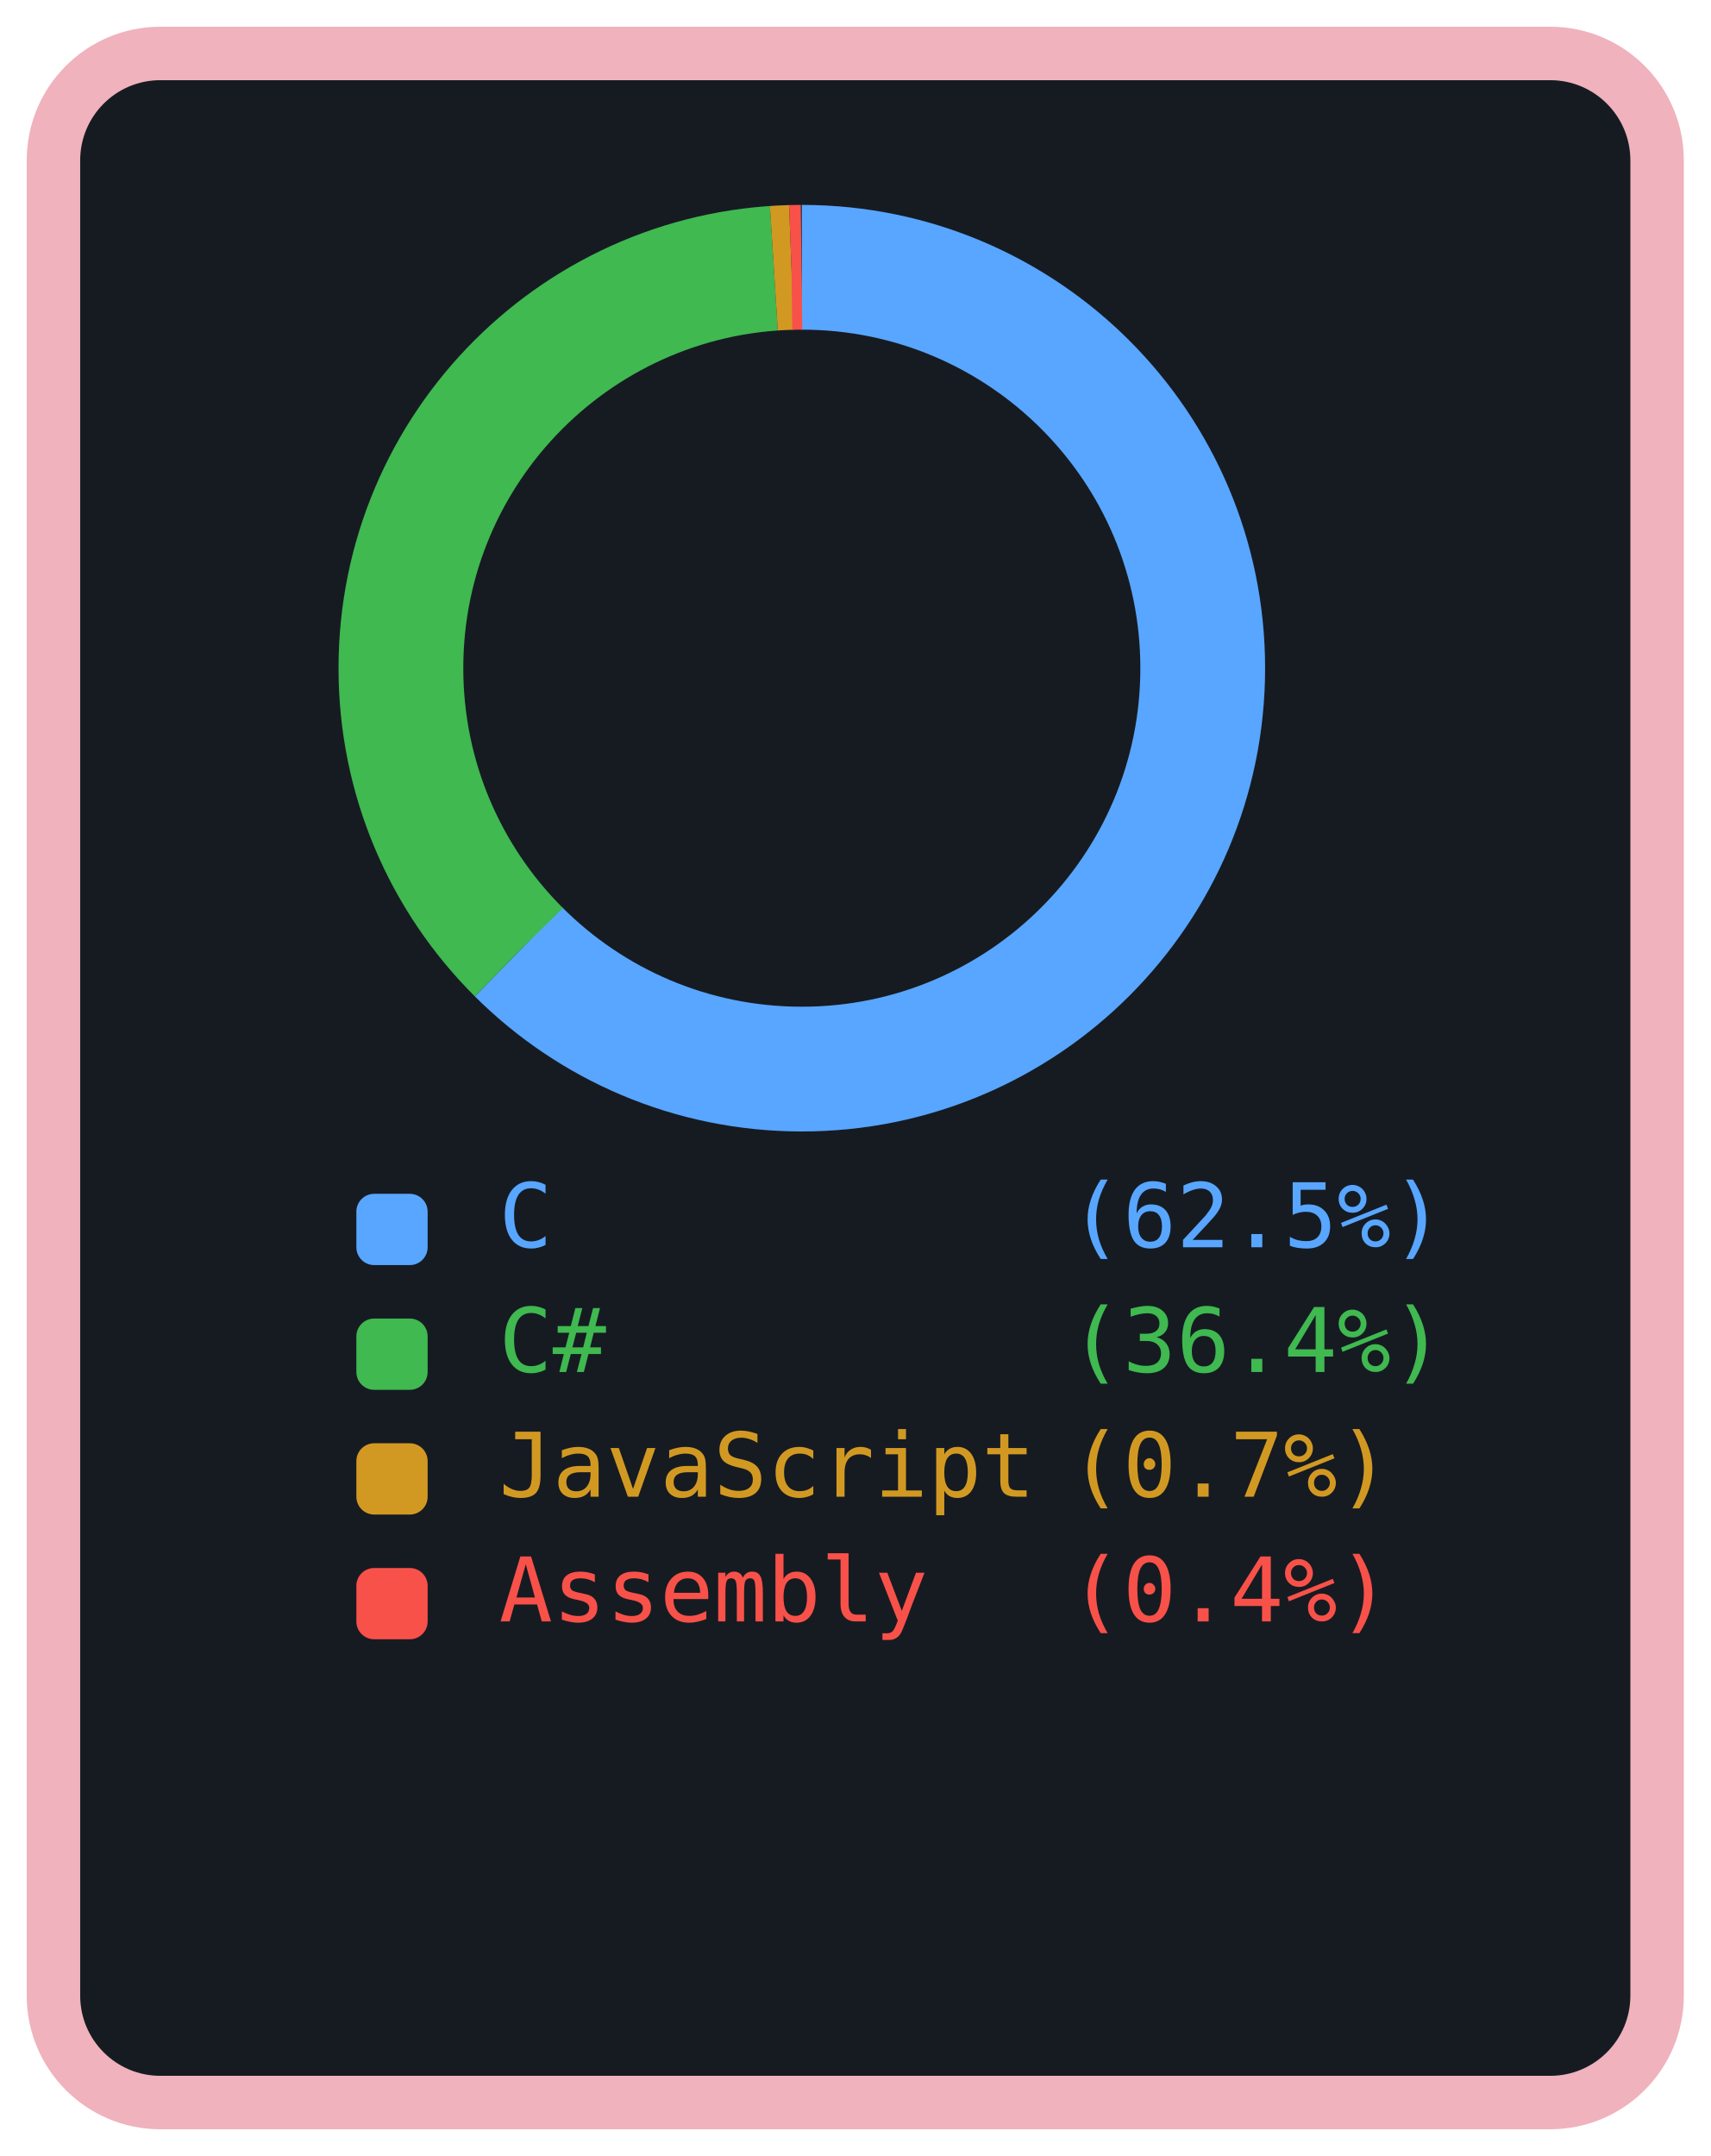
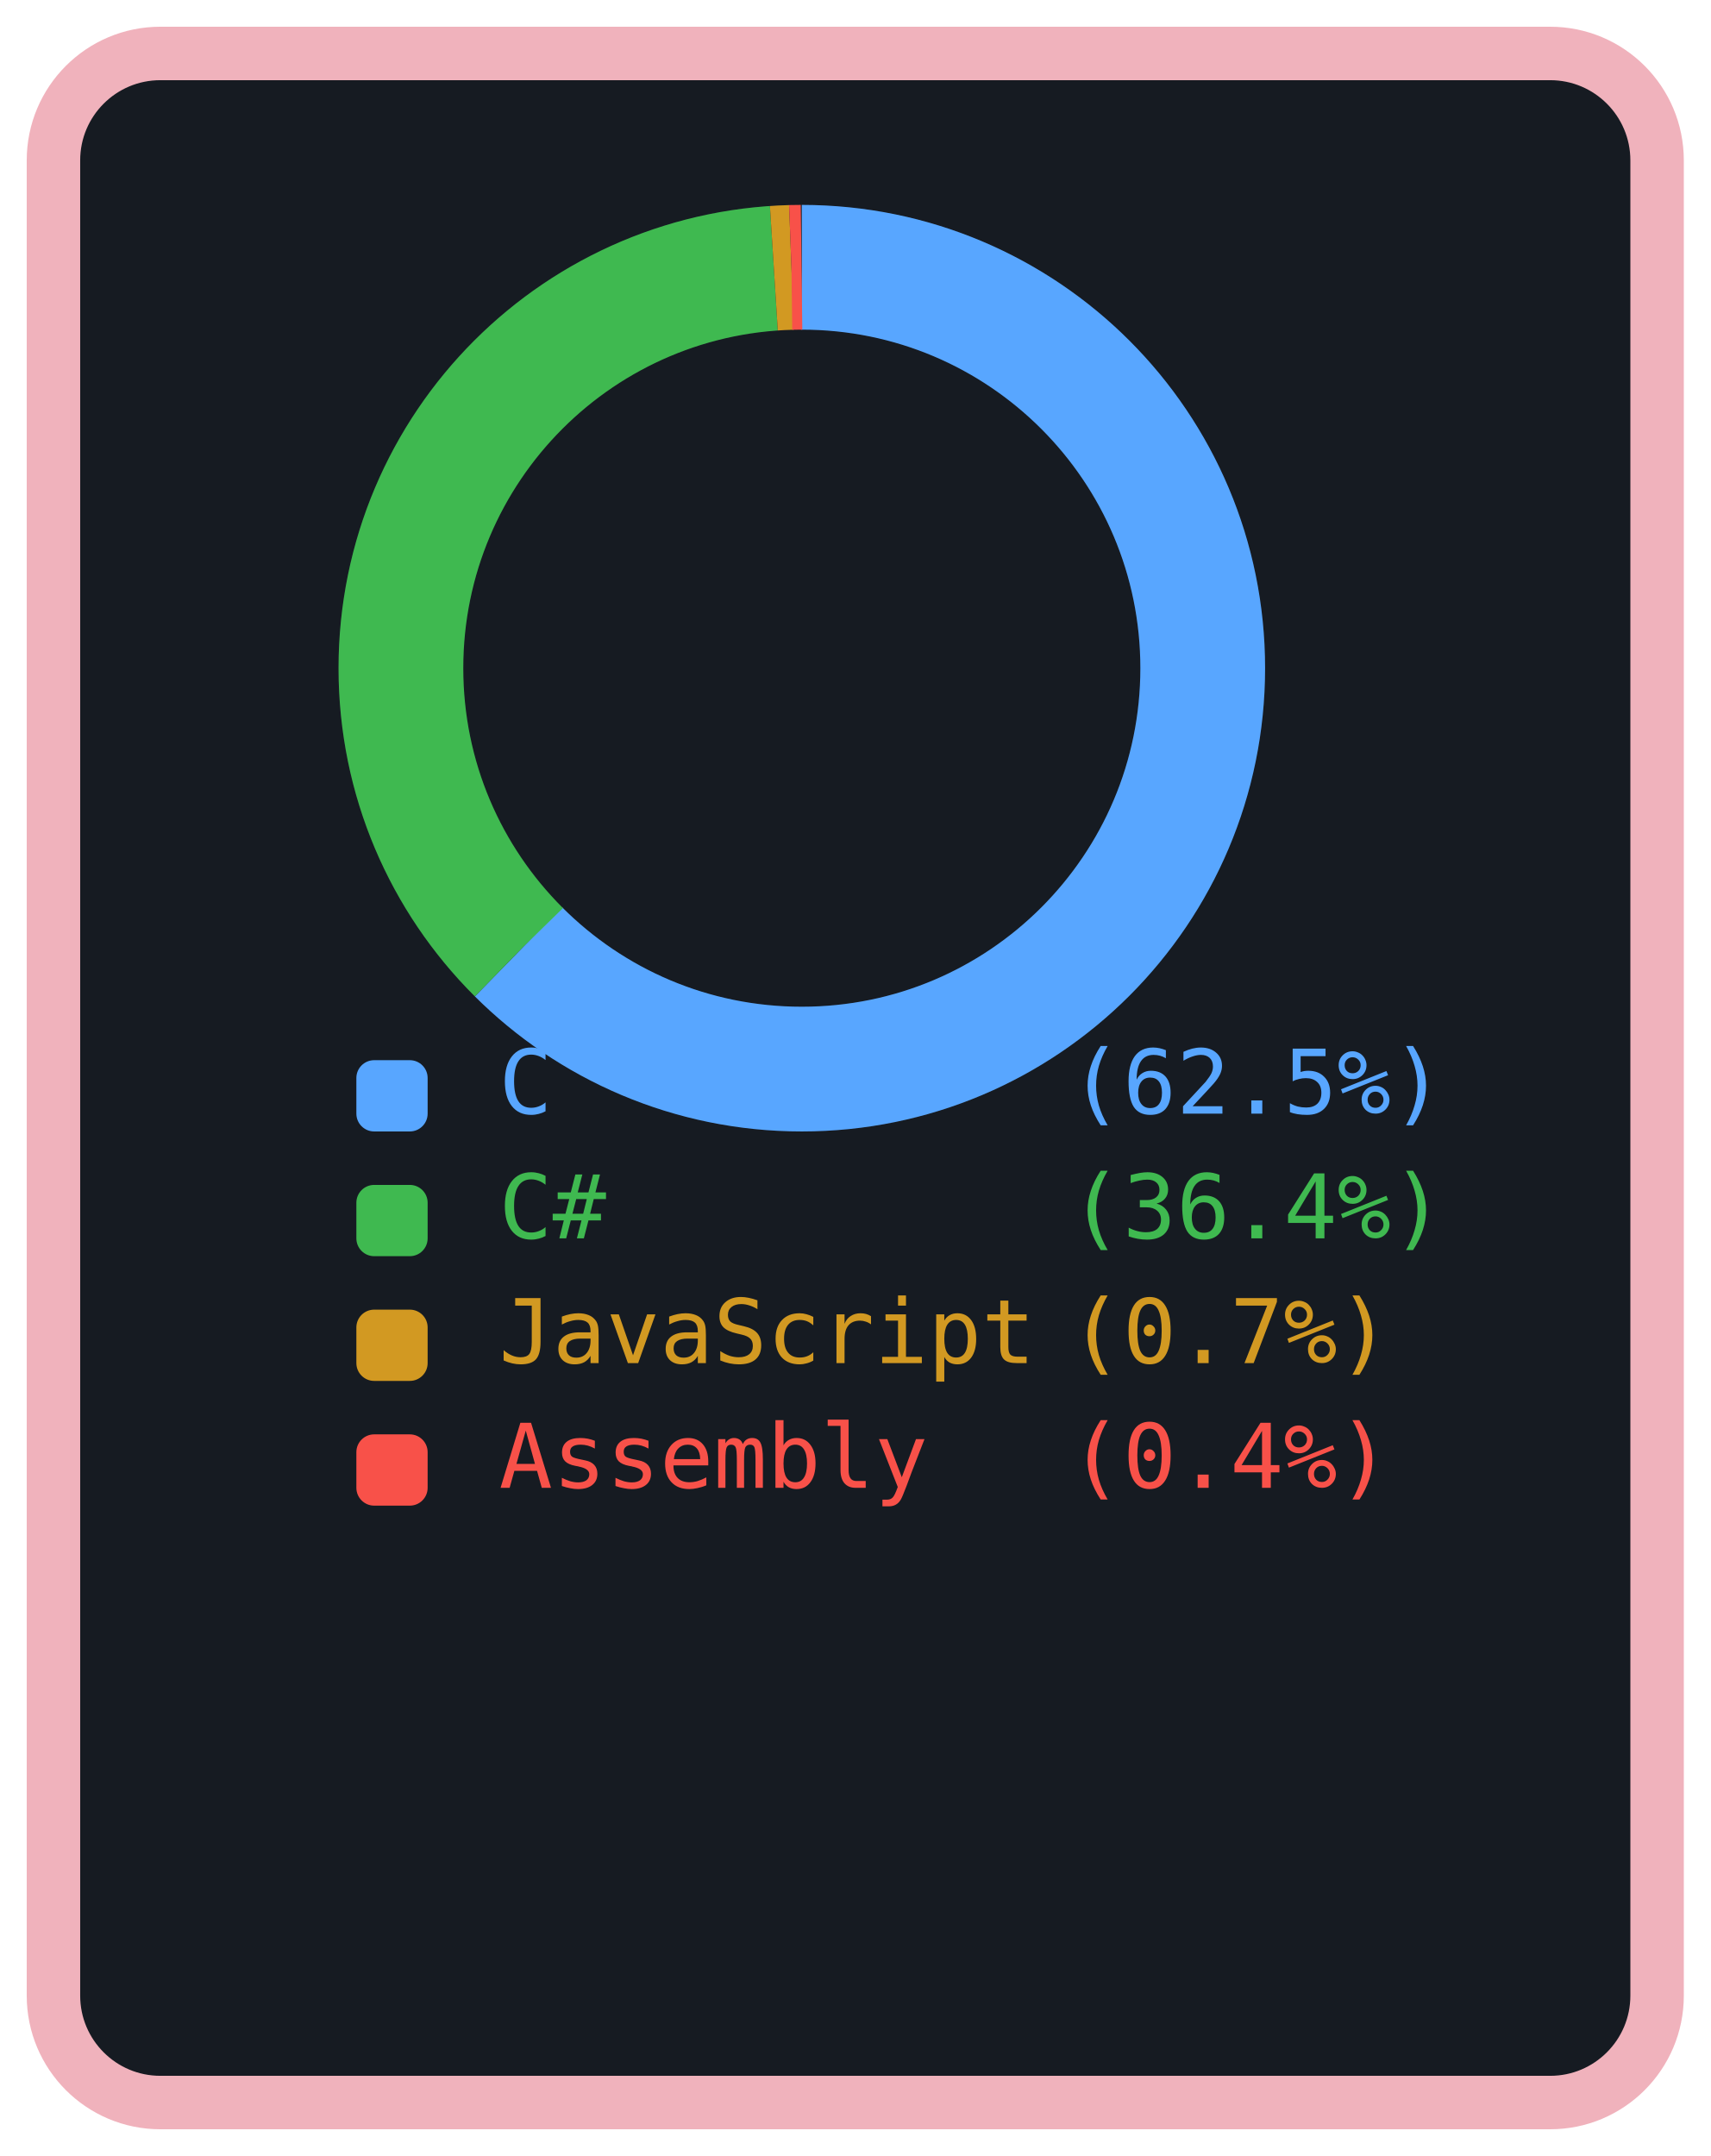
<svg xmlns="http://www.w3.org/2000/svg" width="192" height="242" viewBox="0 0 192 242">
  <style>
		.bg {
			fill: #161B22;
			stroke: #F0B2BC;
			stroke-width: 6;
			rx: 12px;
		}
		</style>
  <rect x="6" y="6" width="180" height="230" class="bg" />
  <g>
    <circle cx="90" cy="75" r="45" fill="none" stroke="#21262d" stroke-width="14" />
    <circle cx="90" cy="75" r="45" fill="none" stroke="#58a6ff" stroke-width="14" stroke-dasharray="176.715 282.743" stroke-dashoffset="0" transform="rotate(-90 90 75)" />
    <g>
-       <rect x="40" y="134" width="8" height="8" rx="2" fill="#58a6ff" />
-       <text x="56" y="140" font-family="monospace" font-size="10" fill="#58a6ff">C</text>
-       <text x="120" y="140" font-family="monospace" font-size="10" fill="#58a6ff">(62.5%)</text>
+       <rect x="40" y="119" width="8" height="8" rx="2" fill="#58a6ff" />
+       <text x="56" y="125" font-family="monospace" font-size="10" fill="#58a6ff">C</text>
+       <text x="120" y="125" font-family="monospace" font-size="10" fill="#58a6ff">(62.5%)</text>
    </g>
    <circle cx="90" cy="75" r="45" fill="none" stroke="#3fb950" stroke-width="14" stroke-dasharray="102.919 282.743" stroke-dashoffset="-176.715" transform="rotate(-90 90 75)" />
    <g>
-       <rect x="40" y="148" width="8" height="8" rx="2" fill="#3fb950" />
-       <text x="56" y="154" font-family="monospace" font-size="10" fill="#3fb950">C#</text>
-       <text x="120" y="154" font-family="monospace" font-size="10" fill="#3fb950">(36.4%)</text>
+       <rect x="40" y="133" width="8" height="8" rx="2" fill="#3fb950" />
+       <text x="56" y="139" font-family="monospace" font-size="10" fill="#3fb950">C#</text>
+       <text x="120" y="139" font-family="monospace" font-size="10" fill="#3fb950">(36.4%)</text>
    </g>
    <circle cx="90" cy="75" r="45" fill="none" stroke="#d29922" stroke-width="14" stroke-dasharray="1.979 282.743" stroke-dashoffset="-279.633" transform="rotate(-90 90 75)" />
    <g>
-       <rect x="40" y="162" width="8" height="8" rx="2" fill="#d29922" />
-       <text x="56" y="168" font-family="monospace" font-size="10" fill="#d29922">JavaScript</text>
-       <text x="120" y="168" font-family="monospace" font-size="10" fill="#d29922">(0.7%)</text>
+       <rect x="40" y="147" width="8" height="8" rx="2" fill="#d29922" />
+       <text x="56" y="153" font-family="monospace" font-size="10" fill="#d29922">JavaScript</text>
+       <text x="120" y="153" font-family="monospace" font-size="10" fill="#d29922">(0.7%)</text>
    </g>
    <circle cx="90" cy="75" r="45" fill="none" stroke="#f85149" stroke-width="14" stroke-dasharray="1.131 282.743" stroke-dashoffset="-281.612" transform="rotate(-90 90 75)" />
    <g>
-       <rect x="40" y="176" width="8" height="8" rx="2" fill="#f85149" />
-       <text x="56" y="182" font-family="monospace" font-size="10" fill="#f85149">Assembly</text>
-       <text x="120" y="182" font-family="monospace" font-size="10" fill="#f85149">(0.4%)</text>
+       <rect x="40" y="161" width="8" height="8" rx="2" fill="#f85149" />
+       <text x="56" y="167" font-family="monospace" font-size="10" fill="#f85149">Assembly</text>
+       <text x="120" y="167" font-family="monospace" font-size="10" fill="#f85149">(0.4%)</text>
    </g>
  </g>
</svg>
